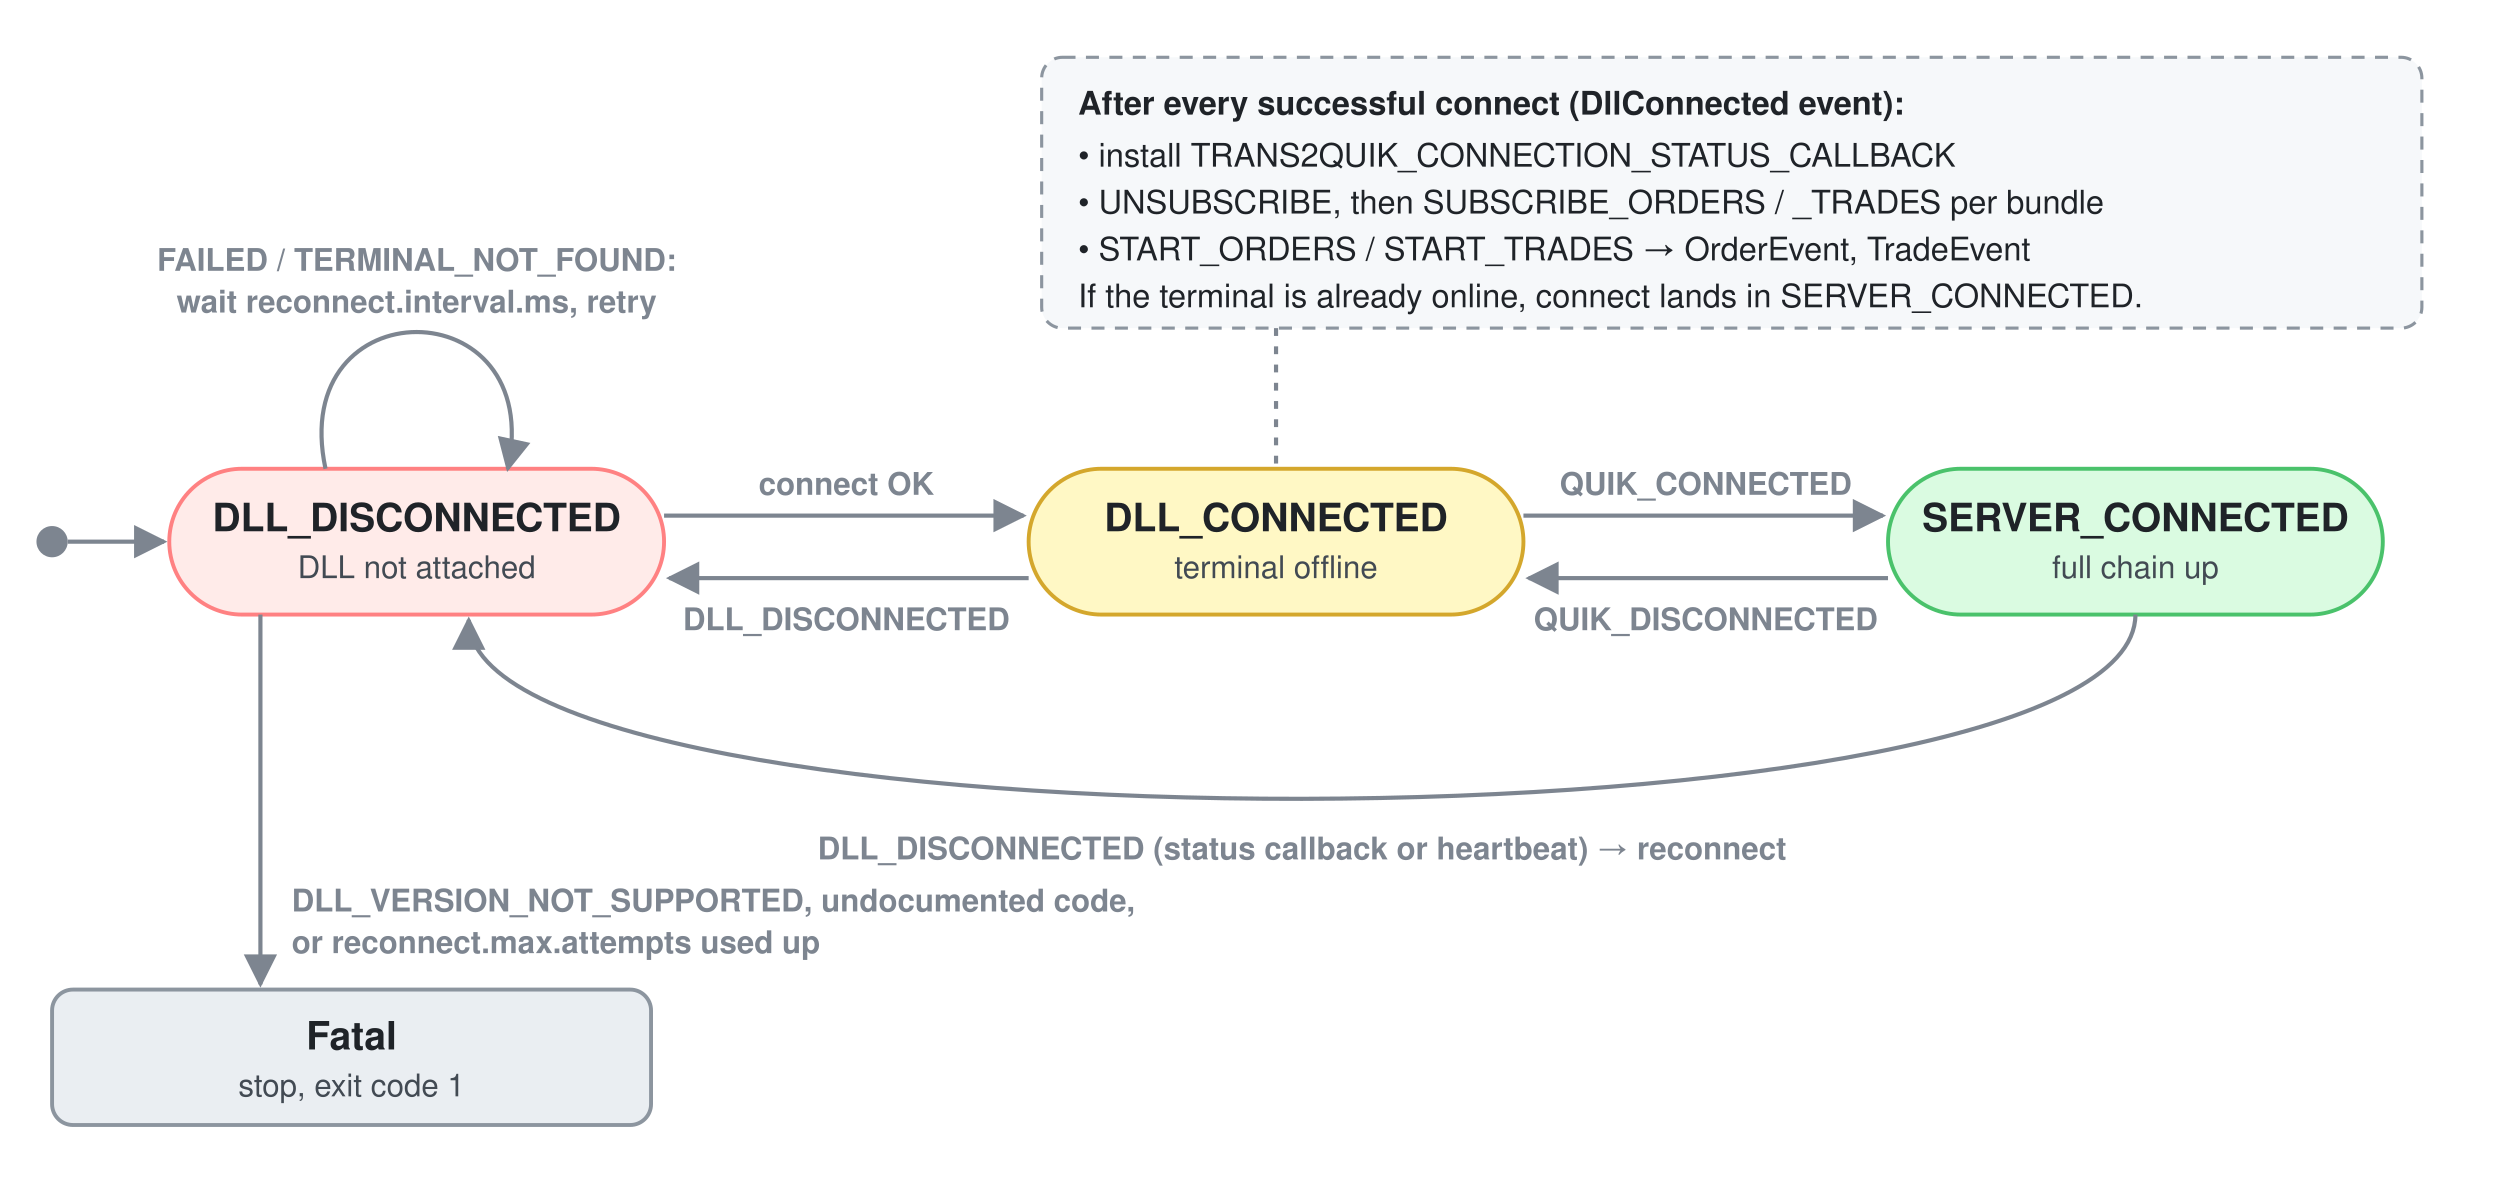
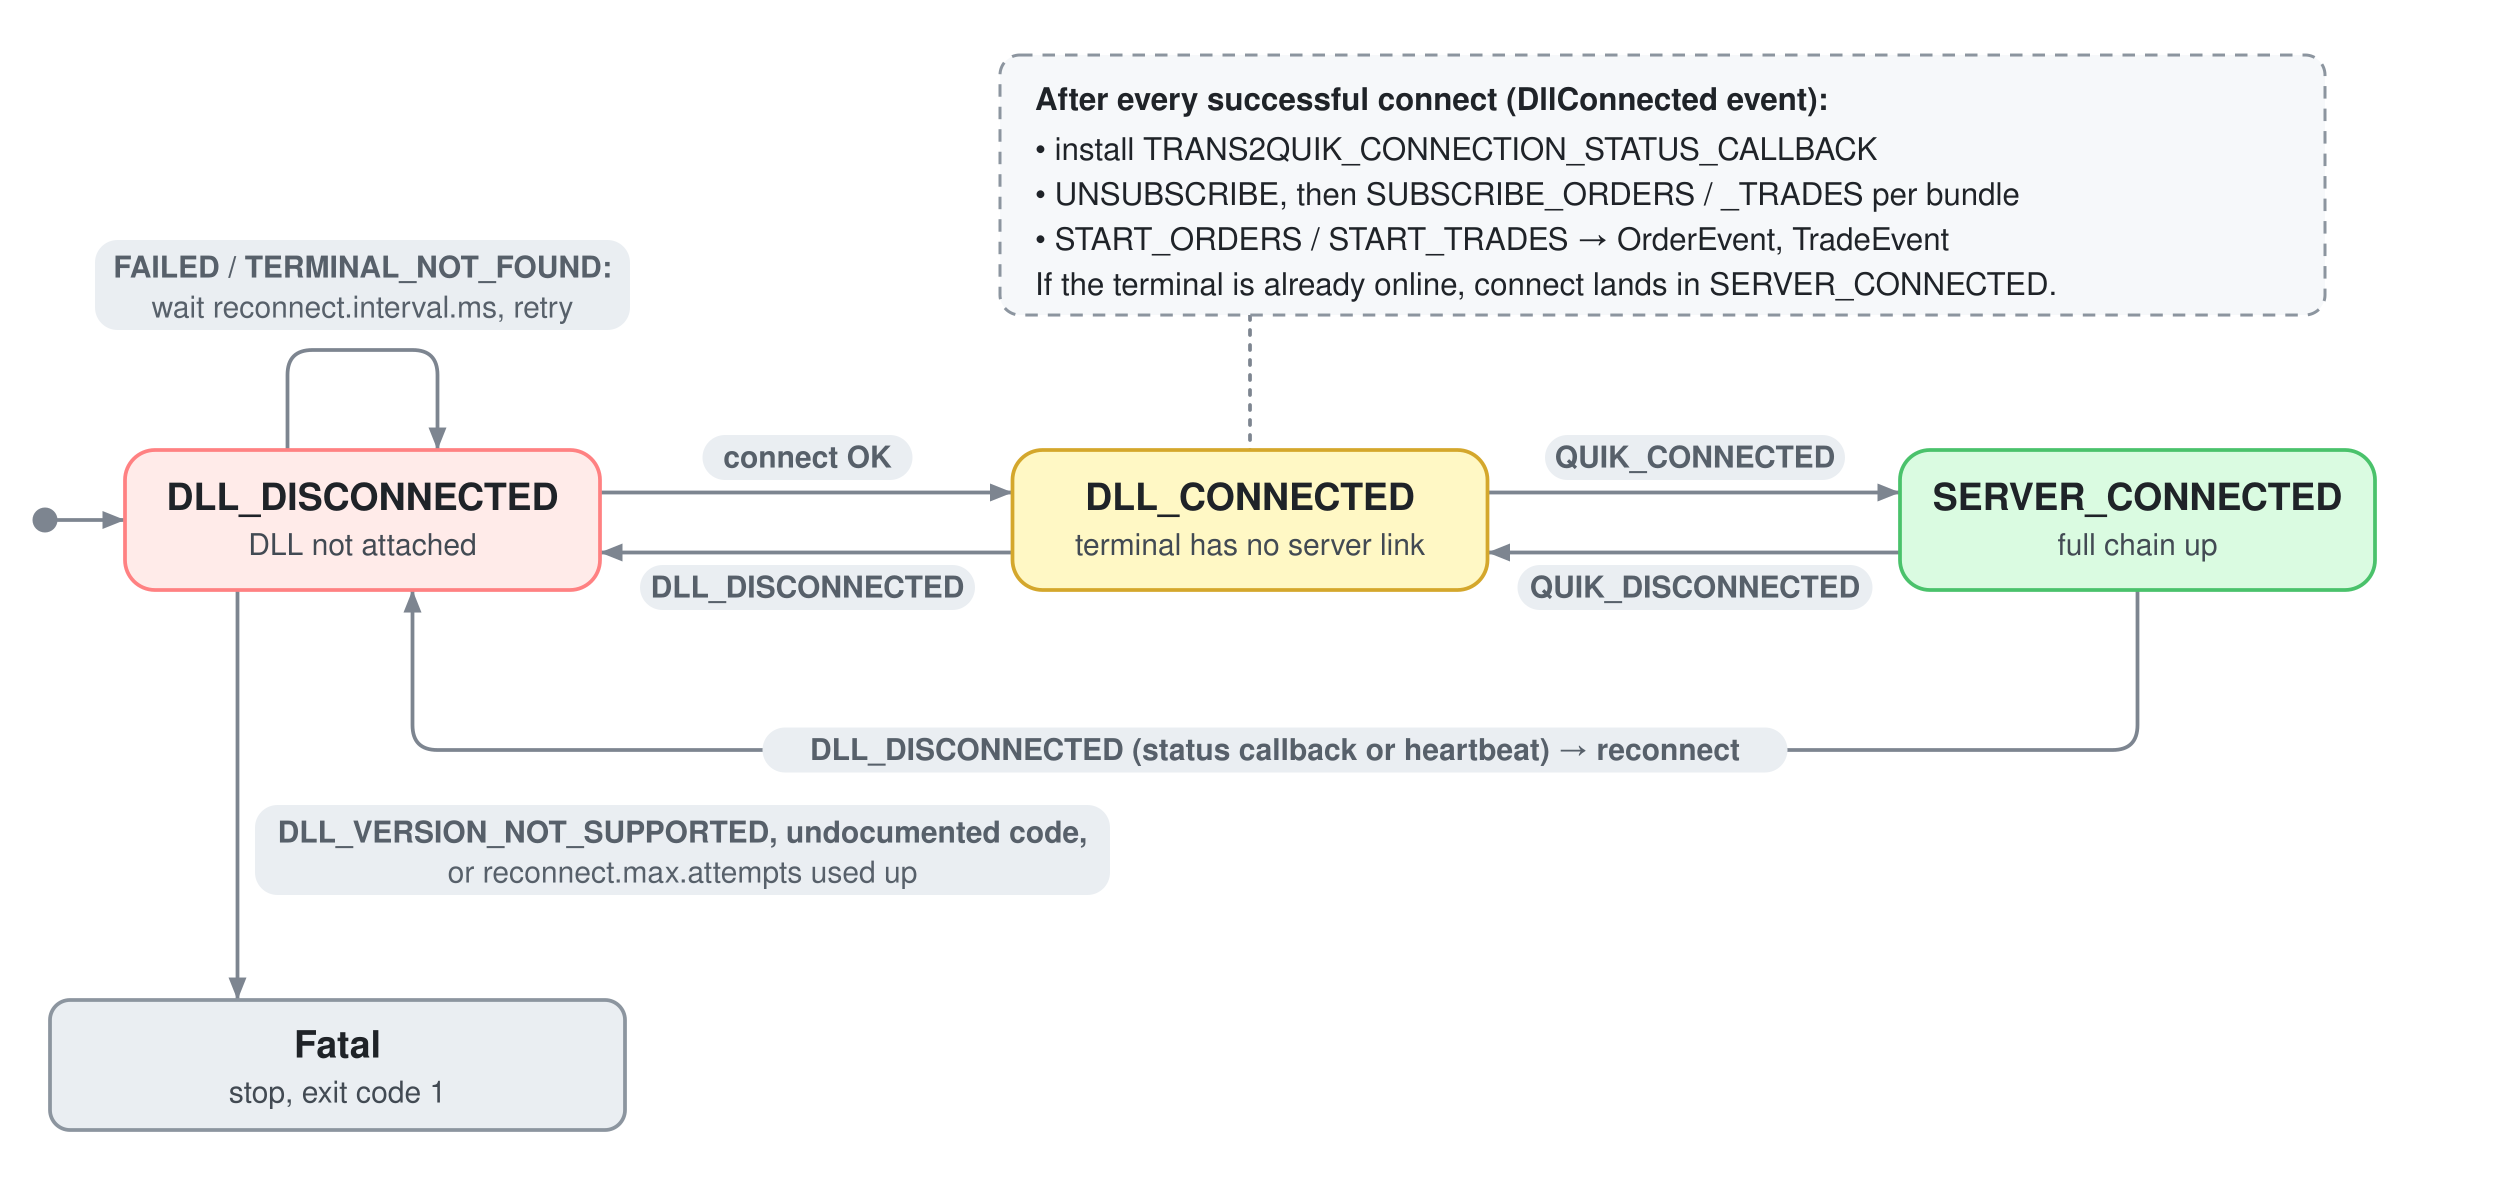
- <svg xmlns="http://www.w3.org/2000/svg" width="960" height="460" viewBox="0 0 960 460" font-family="-apple-system, 'Segoe UI', Helvetica, Arial, sans-serif">
+ <svg xmlns="http://www.w3.org/2000/svg" width="1000" height="480" viewBox="0 0 1000 480" font-family="-apple-system, 'Segoe UI', Helvetica, Arial, sans-serif">
  <defs>
-     <marker id="a" viewBox="0 0 10 10" refX="9" refY="5" markerWidth="8" markerHeight="8" orient="auto-start-reverse">
-       <path d="M0,0 L10,5 L0,10 z" fill="#7d8590" />
+     <marker id="a" viewBox="0 0 10 10" refX="10" refY="5" markerWidth="6" markerHeight="6" orient="auto-start-reverse">
+       <path d="M0,1 L10,5 L0,9 Z" fill="#7d8590" />
    </marker>
    <style>
-       .t  { font-size: 15px; font-weight: 600; fill: #1f2328; text-anchor: middle; }
-       .s  { font-size: 12px; fill: #424a53; text-anchor: middle; }
-       .n  { font-size: 12.5px; fill: #1f2328; }
-       .lbl { font-size: 12px; font-weight: 600; fill: #7d8590; }
-       .c  { text-anchor: middle; }
-       .edge { stroke: #7d8590; stroke-width: 1.6; fill: none; }
-       .off { fill: #ffebe9; stroke: #ff8182; stroke-width: 1.5; }
-       .mid { fill: #fff8c5; stroke: #d4a72c; stroke-width: 1.5; }
-       .on  { fill: #dafbe1; stroke: #4ac26b; stroke-width: 1.5; }
-       .end { fill: #eaeef2; stroke: #8c959f; stroke-width: 1.5; }
+       .t    { font-size: 15px; font-weight: 600; fill: #1f2328; text-anchor: middle; }
+       .s    { font-size: 12px; fill: #424a53; text-anchor: middle; }
+       .n    { font-size: 12.5px; fill: #1f2328; }
+       .lbl  { font-size: 12px; font-weight: 600; fill: #57606a; text-anchor: middle; }
+       .lbl2 { font-size: 12px; fill: #57606a; text-anchor: middle; }
+       .pill { fill: #eaeef2; }
+       .edge { stroke: #7d8590; stroke-width: 1.5; fill: none; stroke-linecap: round; stroke-linejoin: round; }
+       .off  { fill: #ffebe9; stroke: #ff8182; stroke-width: 1.5; }
+       .mid  { fill: #fff8c5; stroke: #d4a72c; stroke-width: 1.5; }
+       .on   { fill: #dafbe1; stroke: #4ac26b; stroke-width: 1.5; }
+       .end  { fill: #eaeef2; stroke: #8c959f; stroke-width: 1.5; }
      .note { fill: #f6f8fa; stroke: #8c959f; stroke-width: 1.2; stroke-dasharray: 5 4; }
    </style>
  </defs>
+   <g id="edges">
+     <circle cx="18" cy="208" r="5" fill="#7d8590" />
+     <path class="edge" marker-end="url(#a)" d="M23,208 H50" />
+     <path class="edge" marker-end="url(#a)" d="M115,180 V150 Q115,140 125,140 H165 Q175,140 175,150 V180" />
+     <path class="edge" marker-end="url(#a)" d="M240,197 H405" />
+     <path class="edge" marker-end="url(#a)" d="M595,197 H760" />
+     <path class="edge" marker-end="url(#a)" d="M405,221 H240" />
+     <path class="edge" marker-end="url(#a)" d="M760,221 H595" />
+     <path class="edge" marker-end="url(#a)" d="M855,236 V290 Q855,300 845,300 H175 Q165,300 165,290 V236" />
+     <path class="edge" marker-end="url(#a)" d="M95,236 V400" />
+     <path class="edge" stroke-dasharray="2 4" d="M500,126 V180" />
+   </g>
  <rect class="note" x="400" y="22" width="530" height="104" rx="8" />
  <text class="n" x="414" y="44" font-weight="600">After every successful connect (DllConnected event):</text>
  <text class="n" x="414" y="64">• install TRANS2QUIK_CONNECTION_STATUS_CALLBACK</text>
  <text class="n" x="414" y="82">• UNSUBSCRIBE, then SUBSCRIBE_ORDERS / _TRADES per bundle</text>
  <text class="n" x="414" y="100">• START_ORDERS / START_TRADES → OrderEvent, TradeEvent</text>
  <text class="n" x="414" y="118" fill="#424a53">If the terminal is already online, connect lands in SERVER_CONNECTED.</text>
-   <path class="edge" stroke-dasharray="3 4" d="M490,126 V178" />
-   <rect class="off" x="65" y="180" width="190" height="56" rx="28" />
-   <text class="t" x="160" y="204">DLL_DISCONNECTED</text>
-   <text class="s" x="160" y="222">DLL not attached</text>
-   <rect class="mid" x="395" y="180" width="190" height="56" rx="28" />
-   <text class="t" x="490" y="204">DLL_CONNECTED</text>
-   <text class="s" x="490" y="222">terminal offline</text>
-   <rect class="on" x="725" y="180" width="190" height="56" rx="28" />
-   <text class="t" x="820" y="204">SERVER_CONNECTED</text>
-   <text class="s" x="820" y="222">full chain up</text>
-   <circle cx="20" cy="208" r="6" fill="#7d8590" />
-   <path class="edge" marker-end="url(#a)" d="M26,208 H63" />
-   <path class="edge" marker-end="url(#a)" d="M125,180 C110,110 210,110 195,180" />
-   <text class="lbl c" x="160" y="104">FAILED / TERMINAL_NOT_FOUND:</text>
-   <text class="lbl c" x="160" y="120">wait reconnect.interval.ms, retry</text>
-   <path class="edge" marker-end="url(#a)" d="M255,198 H393" />
-   <text class="lbl c" x="325" y="190">connect OK</text>
-   <path class="edge" marker-end="url(#a)" d="M585,198 H723" />
-   <text class="lbl c" x="655" y="190">QUIK_CONNECTED</text>
-   <path class="edge" marker-end="url(#a)" d="M725,222 H587" />
-   <text class="lbl c" x="655" y="242">QUIK_DISCONNECTED</text>
-   <path class="edge" marker-end="url(#a)" d="M395,222 H257" />
-   <text class="lbl c" x="325" y="242">DLL_DISCONNECTED</text>
-   <path class="edge" marker-end="url(#a)" d="M820,236 C820,330 180,330 180,238" />
-   <text class="lbl c" x="500" y="330">DLL_DISCONNECTED (status callback or heartbeat) → reconnect</text>
-   <path class="edge" marker-end="url(#a)" d="M100,236 V378" />
-   <text class="lbl" x="112" y="350">DLL_VERSION_NOT_SUPPORTED, undocumented code,</text>
-   <text class="lbl" x="112" y="366">or reconnect.max.attempts used up</text>
-   <rect class="end" x="20" y="380" width="230" height="52" rx="8" />
-   <text class="t" x="135" y="403">Fatal</text>
-   <text class="s" x="135" y="421">stop, exit code 1</text>
+   <rect class="off" x="50" y="180" width="190" height="56" rx="12" />
+   <text class="t" x="145" y="204">DLL_DISCONNECTED</text>
+   <text class="s" x="145" y="222">DLL not attached</text>
+   <rect class="mid" x="405" y="180" width="190" height="56" rx="12" />
+   <text class="t" x="500" y="204">DLL_CONNECTED</text>
+   <text class="s" x="500" y="222">terminal has no server link</text>
+   <rect class="on" x="760" y="180" width="190" height="56" rx="12" />
+   <text class="t" x="855" y="204">SERVER_CONNECTED</text>
+   <text class="s" x="855" y="222">full chain up</text>
+   <rect class="end" x="20" y="400" width="230" height="52" rx="8" />
+   <text class="t" x="135" y="423">Fatal</text>
+   <text class="s" x="135" y="441">stop, exit code 1</text>
+   <g class="lab">
+     <rect class="pill" x="38" y="96" width="214" height="36" rx="9" />
+     <text class="lbl" x="145" y="111">FAILED / TERMINAL_NOT_FOUND:</text>
+     <text class="lbl2" x="145" y="127">wait reconnect.interval.ms, retry</text>
+   </g>
+   <g class="lab">
+     <rect class="pill" x="281" y="174" width="84" height="18" rx="9" />
+     <text class="lbl" x="323" y="187">connect OK</text>
+   </g>
+   <g class="lab">
+     <rect class="pill" x="618" y="174" width="120" height="18" rx="9" />
+     <text class="lbl" x="678" y="187">QUIK_CONNECTED</text>
+   </g>
+   <g class="lab">
+     <rect class="pill" x="256" y="226" width="134" height="18" rx="9" />
+     <text class="lbl" x="323" y="239">DLL_DISCONNECTED</text>
+   </g>
+   <g class="lab">
+     <rect class="pill" x="607" y="226" width="142" height="18" rx="9" />
+     <text class="lbl" x="678" y="239">QUIK_DISCONNECTED</text>
+   </g>
+   <g class="lab">
+     <rect class="pill" data-on="1" x="305" y="291" width="410" height="18" rx="9" />
+     <text class="lbl" x="510" y="304">DLL_DISCONNECTED (status callback or heartbeat) → reconnect</text>
+   </g>
+   <g class="lab">
+     <rect class="pill" x="102" y="322" width="342" height="36" rx="9" />
+     <text class="lbl" x="273" y="337">DLL_VERSION_NOT_SUPPORTED, undocumented code,</text>
+     <text class="lbl2" x="273" y="353">or reconnect.max.attempts used up</text>
+   </g>
</svg>
